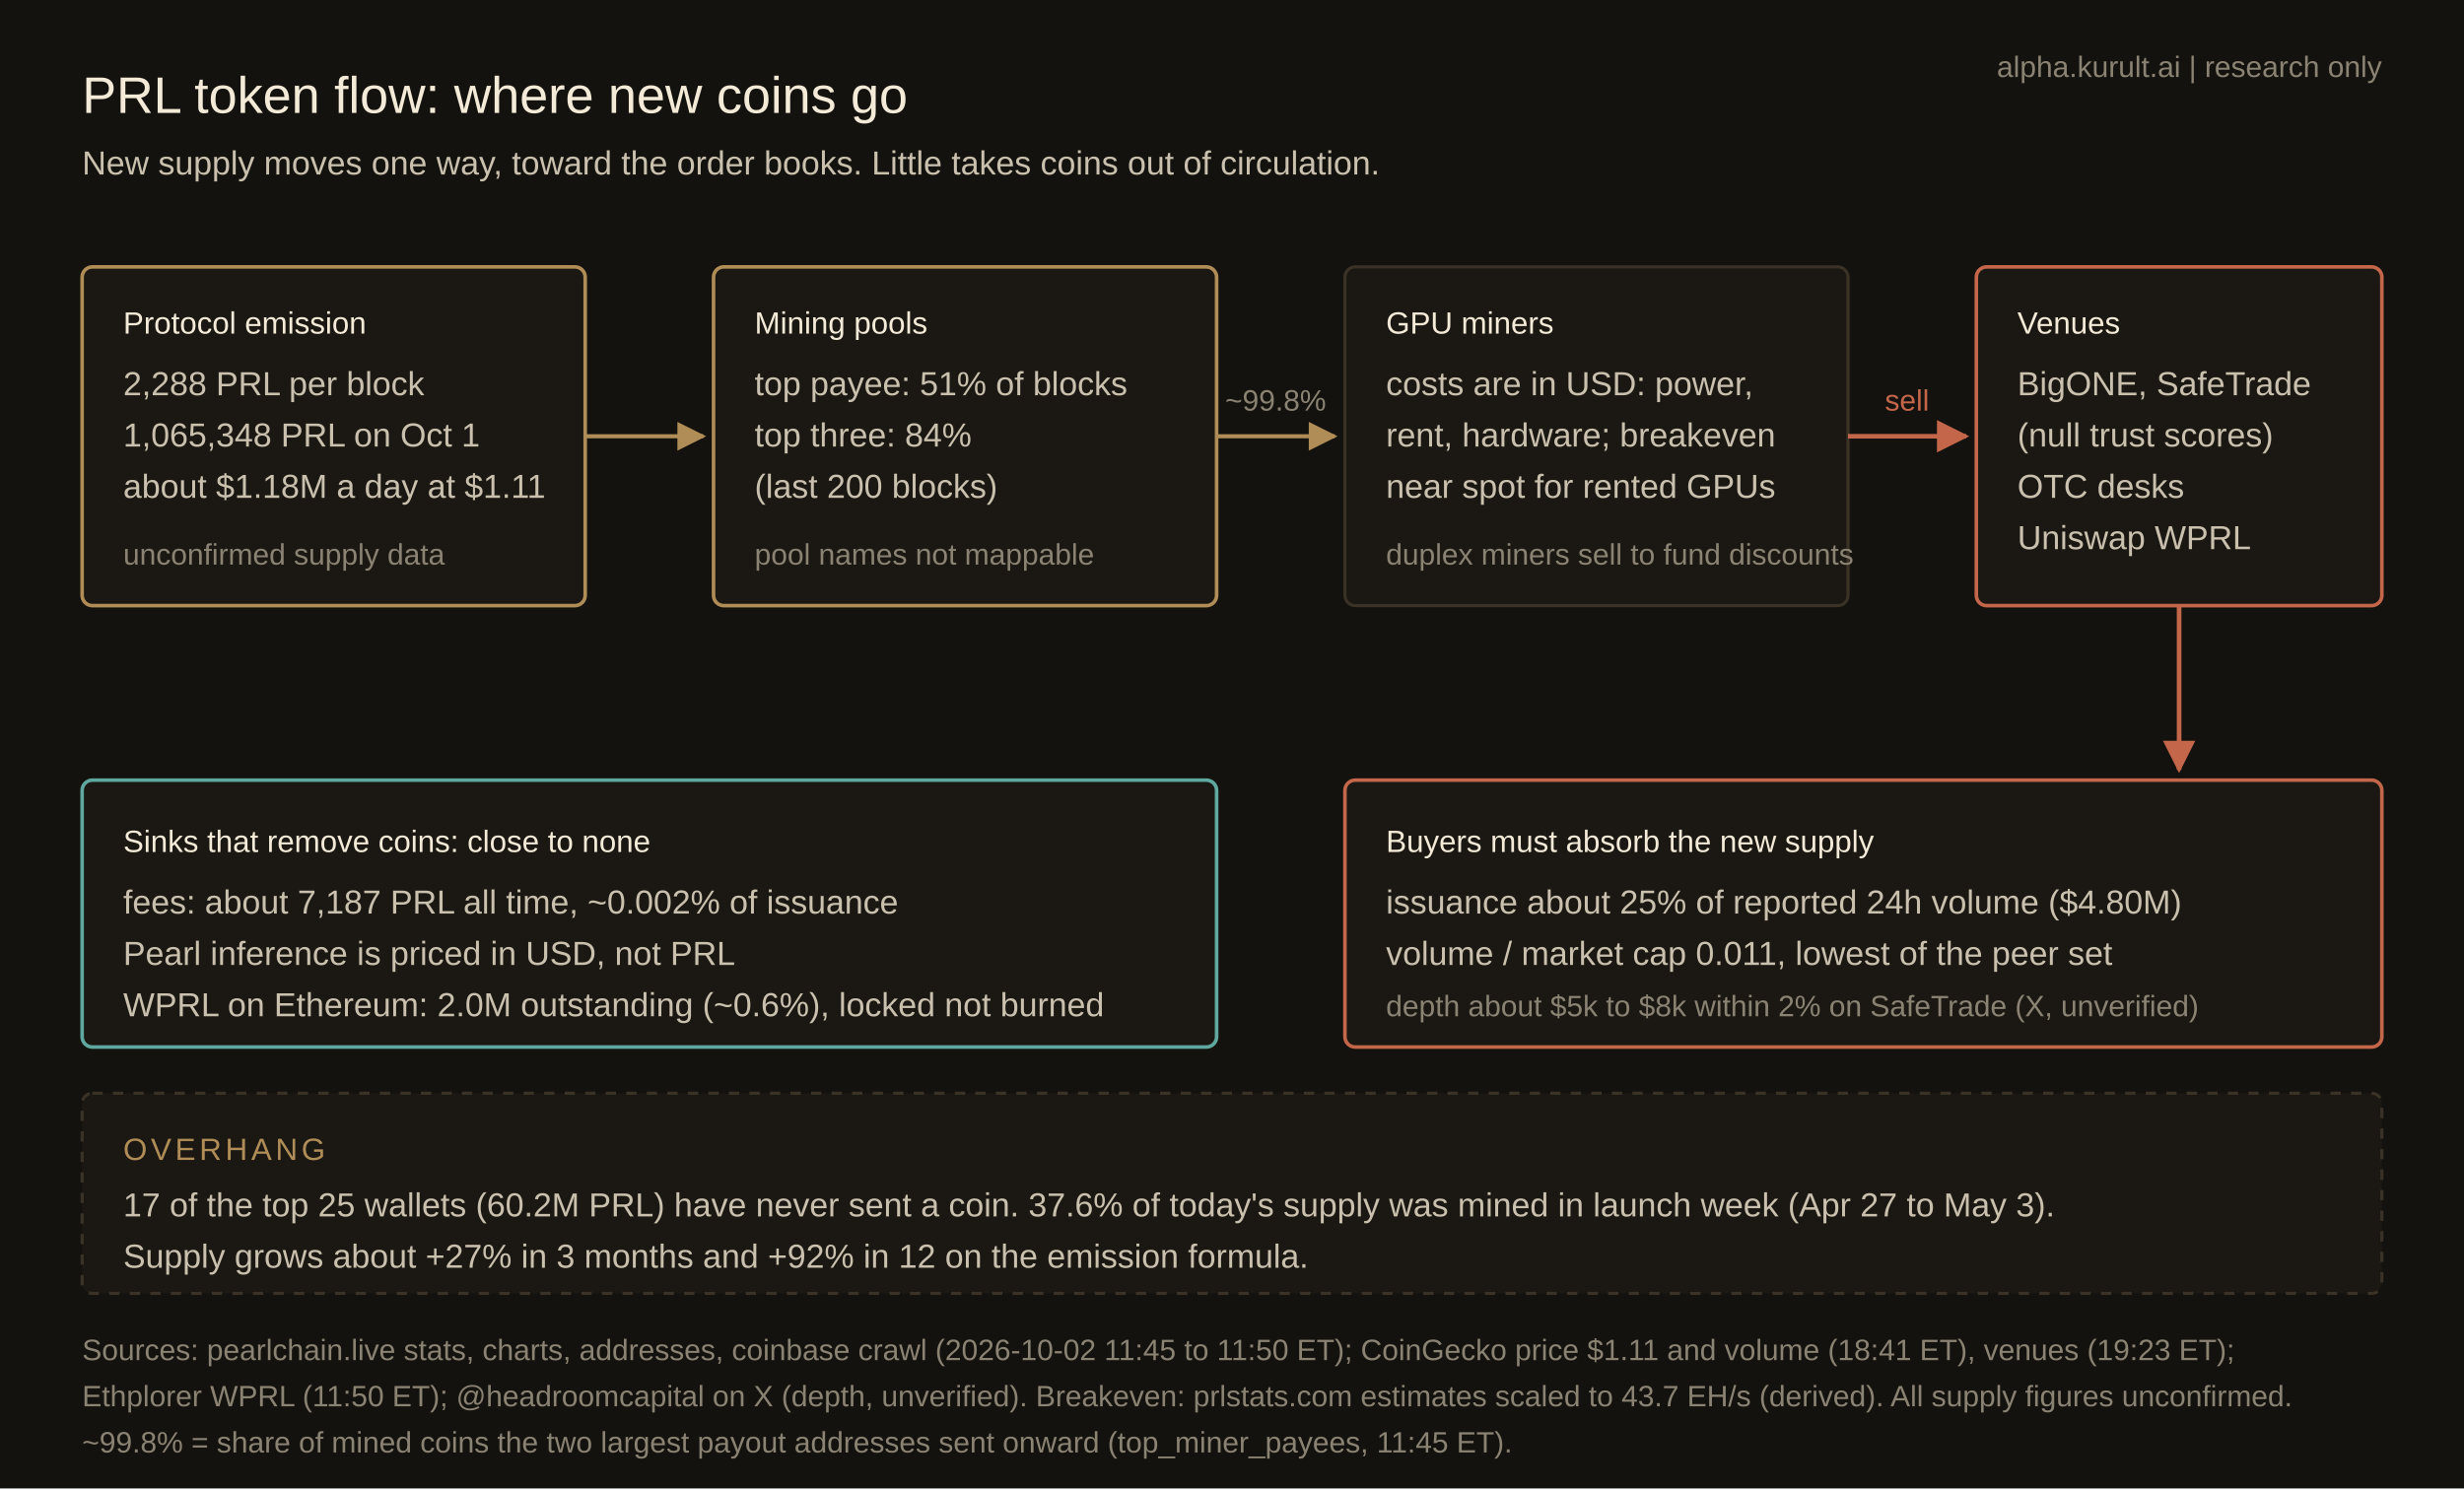
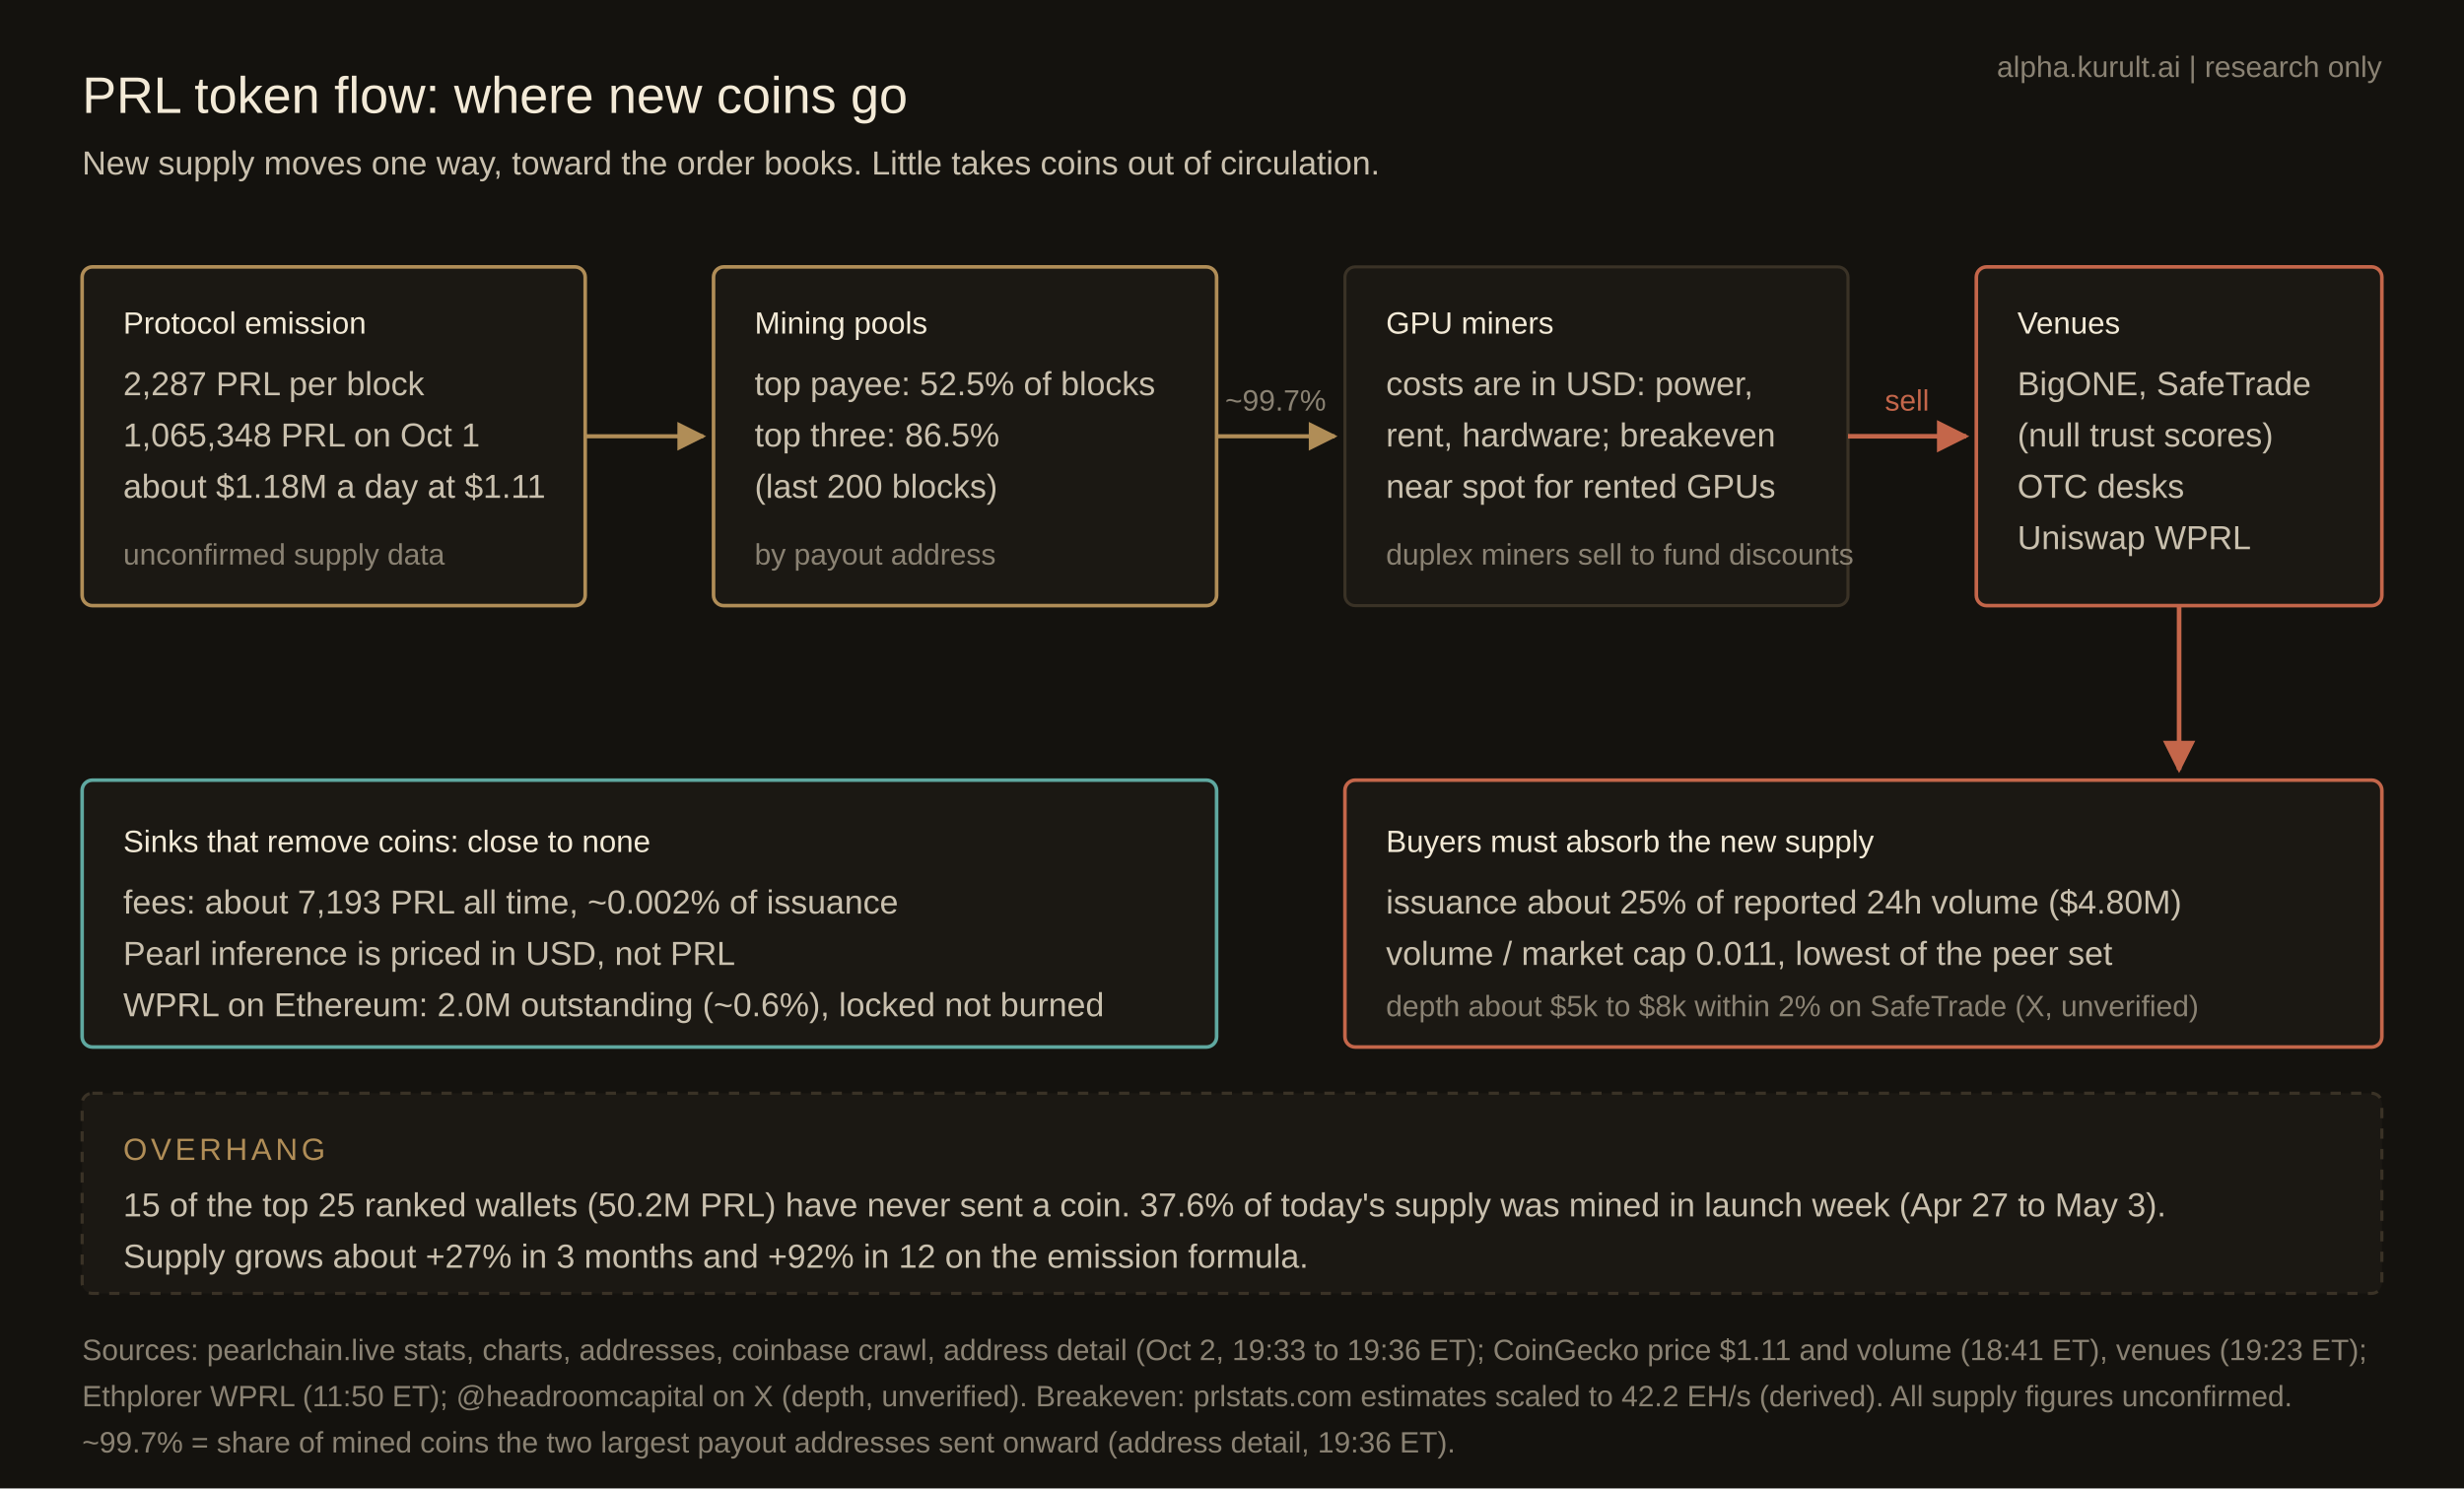
<svg xmlns="http://www.w3.org/2000/svg" viewBox="0 0 960 580" width="960" height="580" role="img" aria-labelledby="t d">
  <defs>
    <marker id="a" viewBox="0 0 10 10" refX="9" refY="5" markerWidth="7" markerHeight="7" orient="auto-start-reverse">
      <path d="M0,0 L10,5 L0,10 z" fill="#b08d57" />
    </marker>
    <marker id="at" viewBox="0 0 10 10" refX="9" refY="5" markerWidth="7" markerHeight="7" orient="auto-start-reverse">
      <path d="M0,0 L10,5 L0,10 z" fill="#5fa8a0" />
    </marker>
    <marker id="ar" viewBox="0 0 10 10" refX="9" refY="5" markerWidth="7" markerHeight="7" orient="auto-start-reverse">
      <path d="M0,0 L10,5 L0,10 z" fill="#c4664a" />
    </marker>
    <style>
text{font-family:"IBM Plex Sans","Helvetica Neue",Arial,sans-serif;fill:#f3ead7}
.h{font-size:20px}.s{font-size:13px;fill:#c9c0ae}.f{font-size:11.5px;fill:#8a8273}.k{font-size:12px;letter-spacing:.12em;fill:#b08d57}.n{font-size:13px;fill:#14120e;font-weight:bold}
.box{fill:#1b1813;stroke:#3a3226;stroke-width:1.2}.hot{fill:#1b1813;stroke:#b08d57;stroke-width:1.4}.use{fill:#1b1813;stroke:#5fa8a0;stroke-width:1.4}.sell{fill:#1b1813;stroke:#c4664a;stroke-width:1.4}
.ln{stroke:#b08d57;stroke-width:1.6;fill:none}.lt{stroke:#5fa8a0;stroke-width:1.6;fill:none}.lr{stroke:#c4664a;stroke-width:1.8;fill:none}
</style>
  </defs>
  <rect width="960" height="580" fill="#14120e" />
  <text x="32" y="44" class="h">PRL token flow: where new coins go</text>
  <text x="32" y="68" class="s">New supply moves one way, toward the order books. Little takes coins out of circulation.</text>
  <text x="928" y="30" class="f" text-anchor="end">alpha.kurult.ai | research only</text>
  <rect x="32" y="104" width="196" height="132" rx="4" class="hot" />
  <text x="48" y="130">Protocol emission</text>
-   <text x="48" y="154" class="s">2,288 PRL per block</text>
+   <text x="48" y="154" class="s">2,287 PRL per block</text>
  <text x="48" y="174" class="s">1,065,348 PRL on Oct 1</text>
  <text x="48" y="194" class="s">about $1.18M a day at $1.11</text>
  <text x="48" y="220" class="f">unconfirmed supply data</text>
  <path d="M228 170 H274" class="ln" marker-end="url(#a)" />
  <rect x="278" y="104" width="196" height="132" rx="4" class="hot" />
  <text x="294" y="130">Mining pools</text>
-   <text x="294" y="154" class="s">top payee: 51% of blocks</text>
-   <text x="294" y="174" class="s">top three: 84%</text>
+   <text x="294" y="154" class="s">top payee: 52.5% of blocks</text>
+   <text x="294" y="174" class="s">top three: 86.5%</text>
  <text x="294" y="194" class="s">(last 200 blocks)</text>
-   <text x="294" y="220" class="f">pool names not mappable</text>
+   <text x="294" y="220" class="f">by payout address</text>
  <path d="M474 170 H520" class="ln" marker-end="url(#a)" />
-   <text x="497" y="160" class="f" text-anchor="middle">~99.8%</text>
+   <text x="497" y="160" class="f" text-anchor="middle">~99.7%</text>
  <rect x="524" y="104" width="196" height="132" rx="4" class="box" />
  <text x="540" y="130">GPU miners</text>
  <text x="540" y="154" class="s">costs are in USD: power,</text>
  <text x="540" y="174" class="s">rent, hardware; breakeven</text>
  <text x="540" y="194" class="s">near spot for rented GPUs</text>
  <text x="540" y="220" class="f">duplex miners sell to fund discounts</text>
  <path d="M720 170 H766" class="lr" marker-end="url(#ar)" />
  <text x="743" y="160" class="f" text-anchor="middle" style="fill:#c4664a">sell</text>
  <rect x="770" y="104" width="158" height="132" rx="4" class="sell" />
  <text x="786" y="130">Venues</text>
  <text x="786" y="154" class="s">BigONE, SafeTrade</text>
  <text x="786" y="174" class="s">(null trust scores)</text>
  <text x="786" y="194" class="s">OTC desks</text>
  <text x="786" y="214" class="s">Uniswap WPRL</text>
  <path d="M849 236 V300" class="lr" marker-end="url(#ar)" />
  <rect x="524" y="304" width="404" height="104" rx="4" class="sell" />
  <text x="540" y="332">Buyers must absorb the new supply</text>
  <text x="540" y="356" class="s">issuance about 25% of reported 24h volume ($4.80M)</text>
  <text x="540" y="376" class="s">volume / market cap 0.011, lowest of the peer set</text>
  <text x="540" y="396" class="f">depth about $5k to $8k within 2% on SafeTrade (X, unverified)</text>
  <rect x="32" y="304" width="442" height="104" rx="4" class="use" />
  <text x="48" y="332">Sinks that remove coins: close to none</text>
-   <text x="48" y="356" class="s">fees: about 7,187 PRL all time, ~0.002% of issuance</text>
+   <text x="48" y="356" class="s">fees: about 7,193 PRL all time, ~0.002% of issuance</text>
  <text x="48" y="376" class="s">Pearl inference is priced in USD, not PRL</text>
  <text x="48" y="396" class="s">WPRL on Ethereum: 2.0M outstanding (~0.6%), locked not burned</text>
  <rect x="32" y="426" width="896" height="78" rx="4" class="box" stroke-dasharray="4 4" />
  <text x="48" y="452" class="k">OVERHANG</text>
-   <text x="48" y="474" class="s">17 of the top 25 wallets (60.2M PRL) have never sent a coin. 37.6% of today's supply was mined in launch week (Apr 27 to May 3).</text>
+   <text x="48" y="474" class="s">15 of the top 25 ranked wallets (50.2M PRL) have never sent a coin. 37.6% of today's supply was mined in launch week (Apr 27 to May 3).</text>
  <text x="48" y="494" class="s">Supply grows about +27% in 3 months and +92% in 12 on the emission formula.</text>
-   <text x="32" y="530" class="f">Sources: pearlchain.live stats, charts, addresses, coinbase crawl (2026-10-02 11:45 to 11:50 ET); CoinGecko price $1.11 and volume (18:41 ET), venues (19:23 ET);</text>
-   <text x="32" y="548" class="f">Ethplorer WPRL (11:50 ET); @headroomcapital on X (depth, unverified). Breakeven: prlstats.com estimates scaled to 43.7 EH/s (derived). All supply figures unconfirmed.</text>
-   <text x="32" y="566" class="f">~99.8% = share of mined coins the two largest payout addresses sent onward (top_miner_payees, 11:45 ET).</text>
+   <text x="32" y="530" class="f">Sources: pearlchain.live stats, charts, addresses, coinbase crawl, address detail (Oct 2, 19:33 to 19:36 ET); CoinGecko price $1.11 and volume (18:41 ET), venues (19:23 ET);</text>
+   <text x="32" y="548" class="f">Ethplorer WPRL (11:50 ET); @headroomcapital on X (depth, unverified). Breakeven: prlstats.com estimates scaled to 42.2 EH/s (derived). All supply figures unconfirmed.</text>
+   <text x="32" y="566" class="f">~99.7% = share of mined coins the two largest payout addresses sent onward (address detail, 19:36 ET).</text>
</svg>
